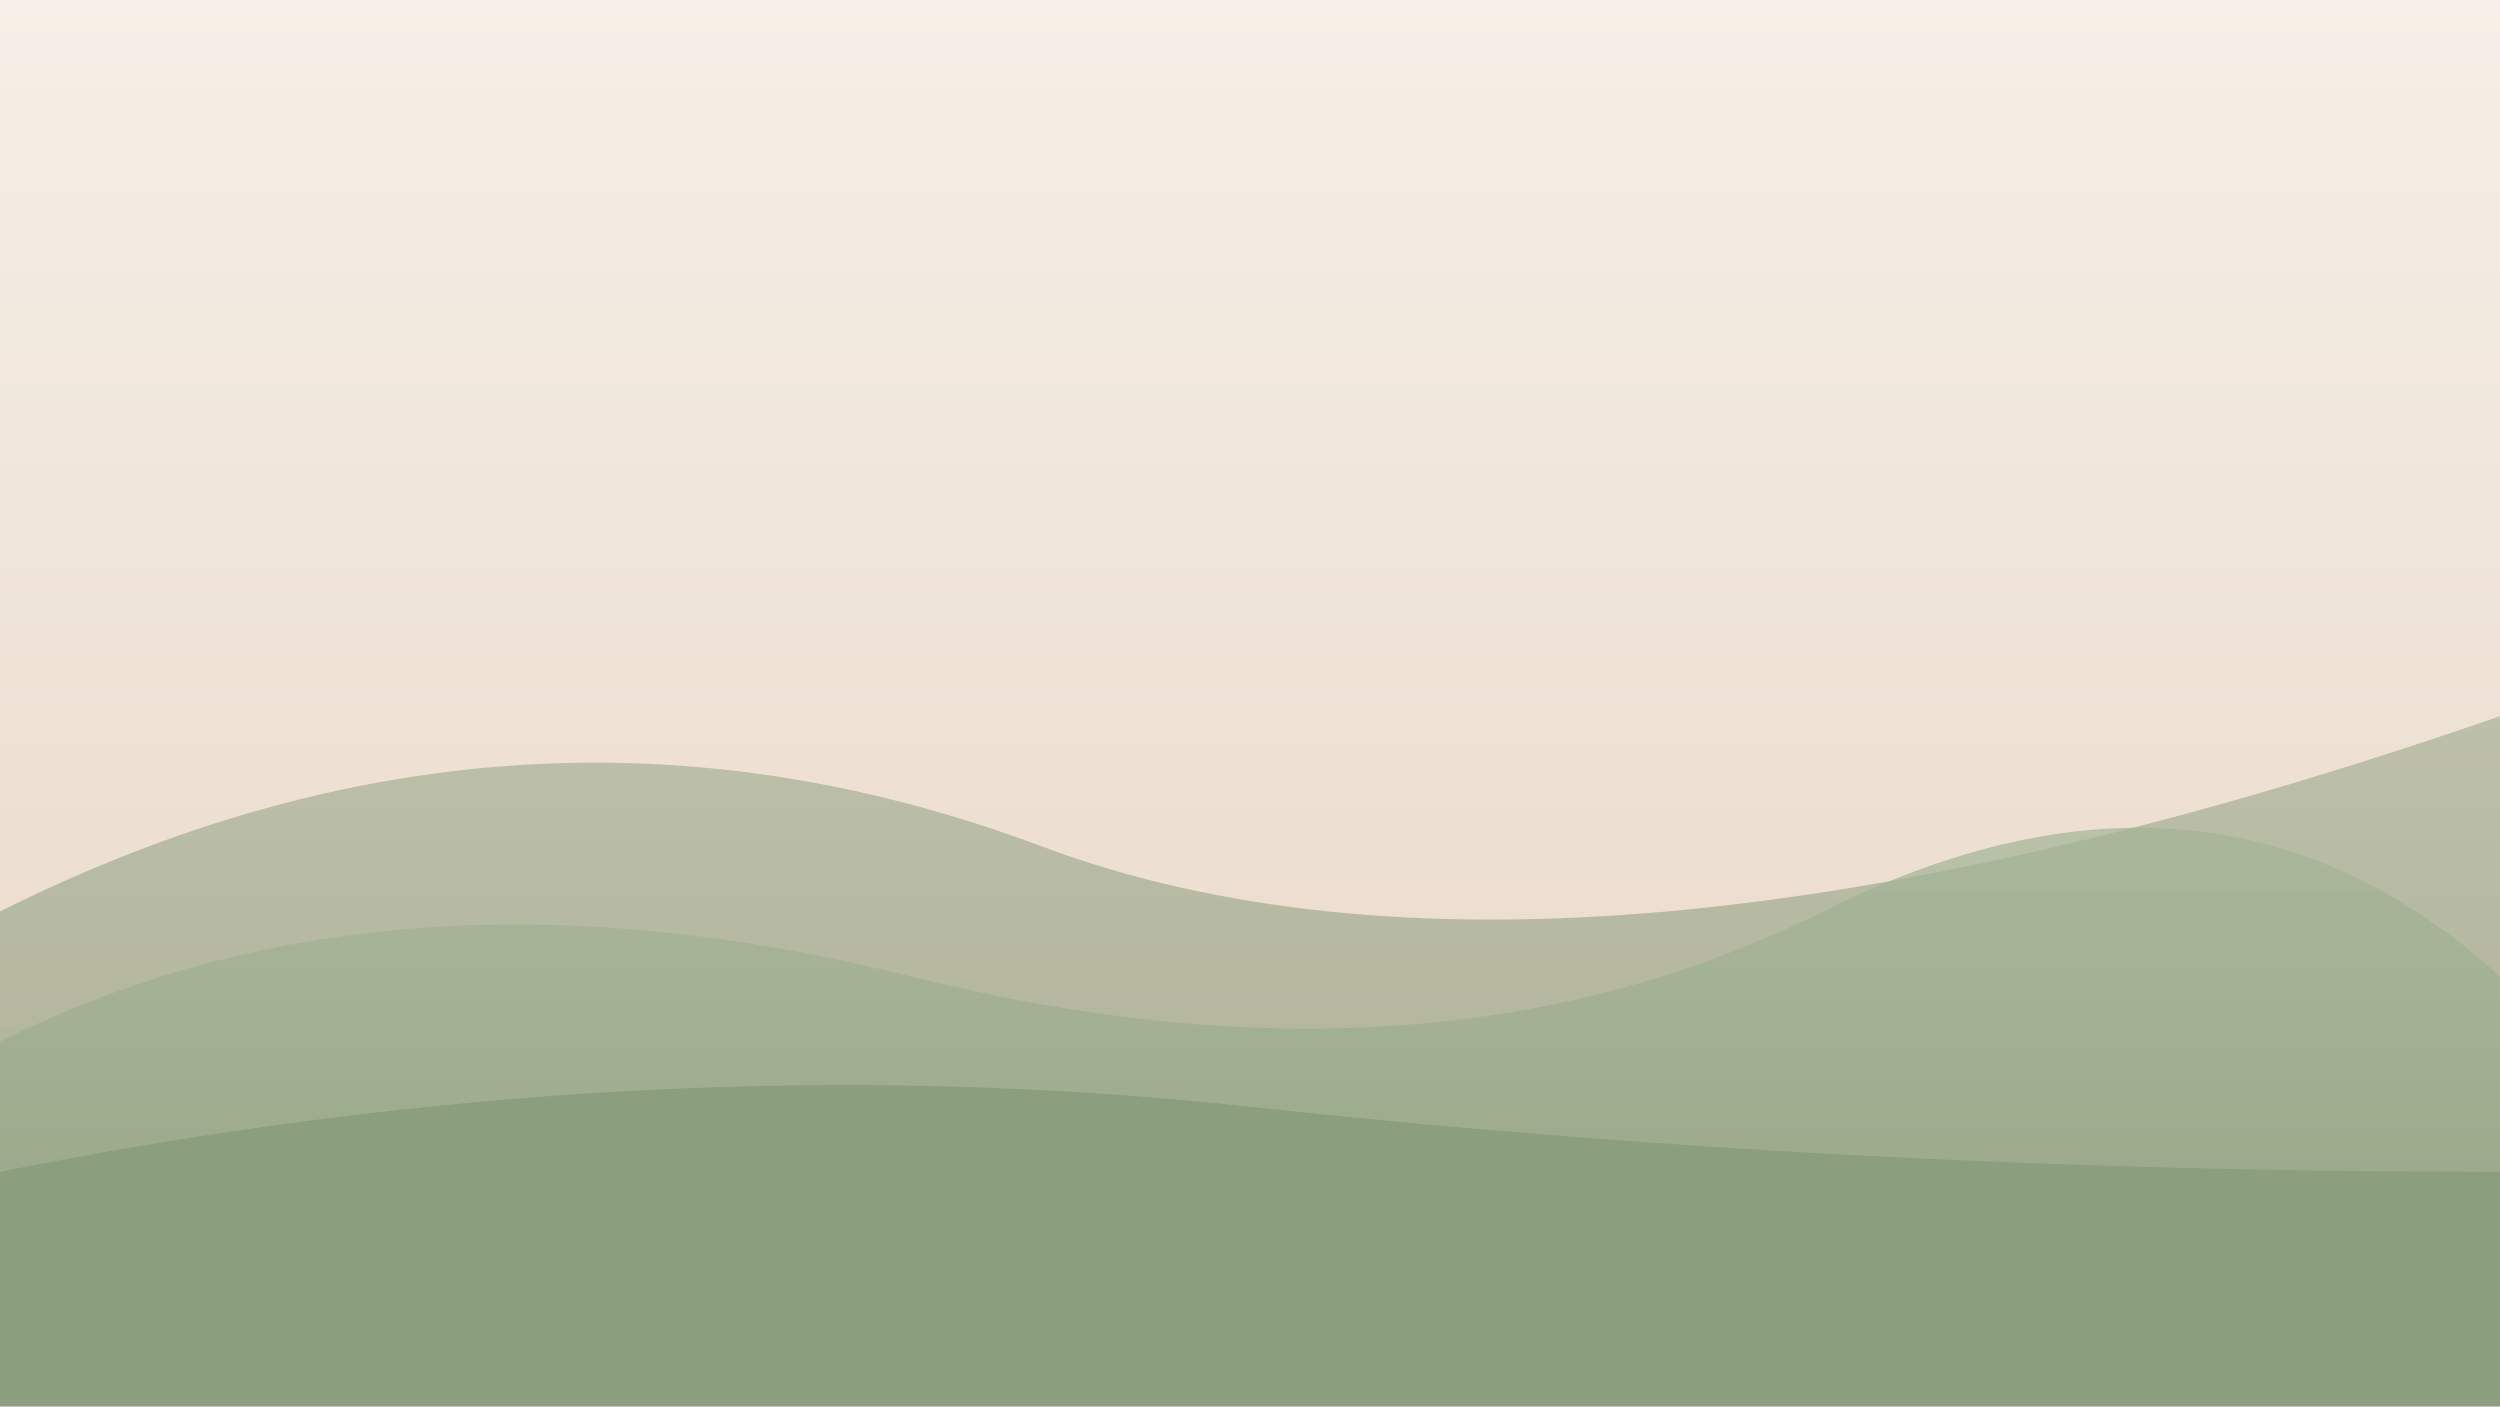
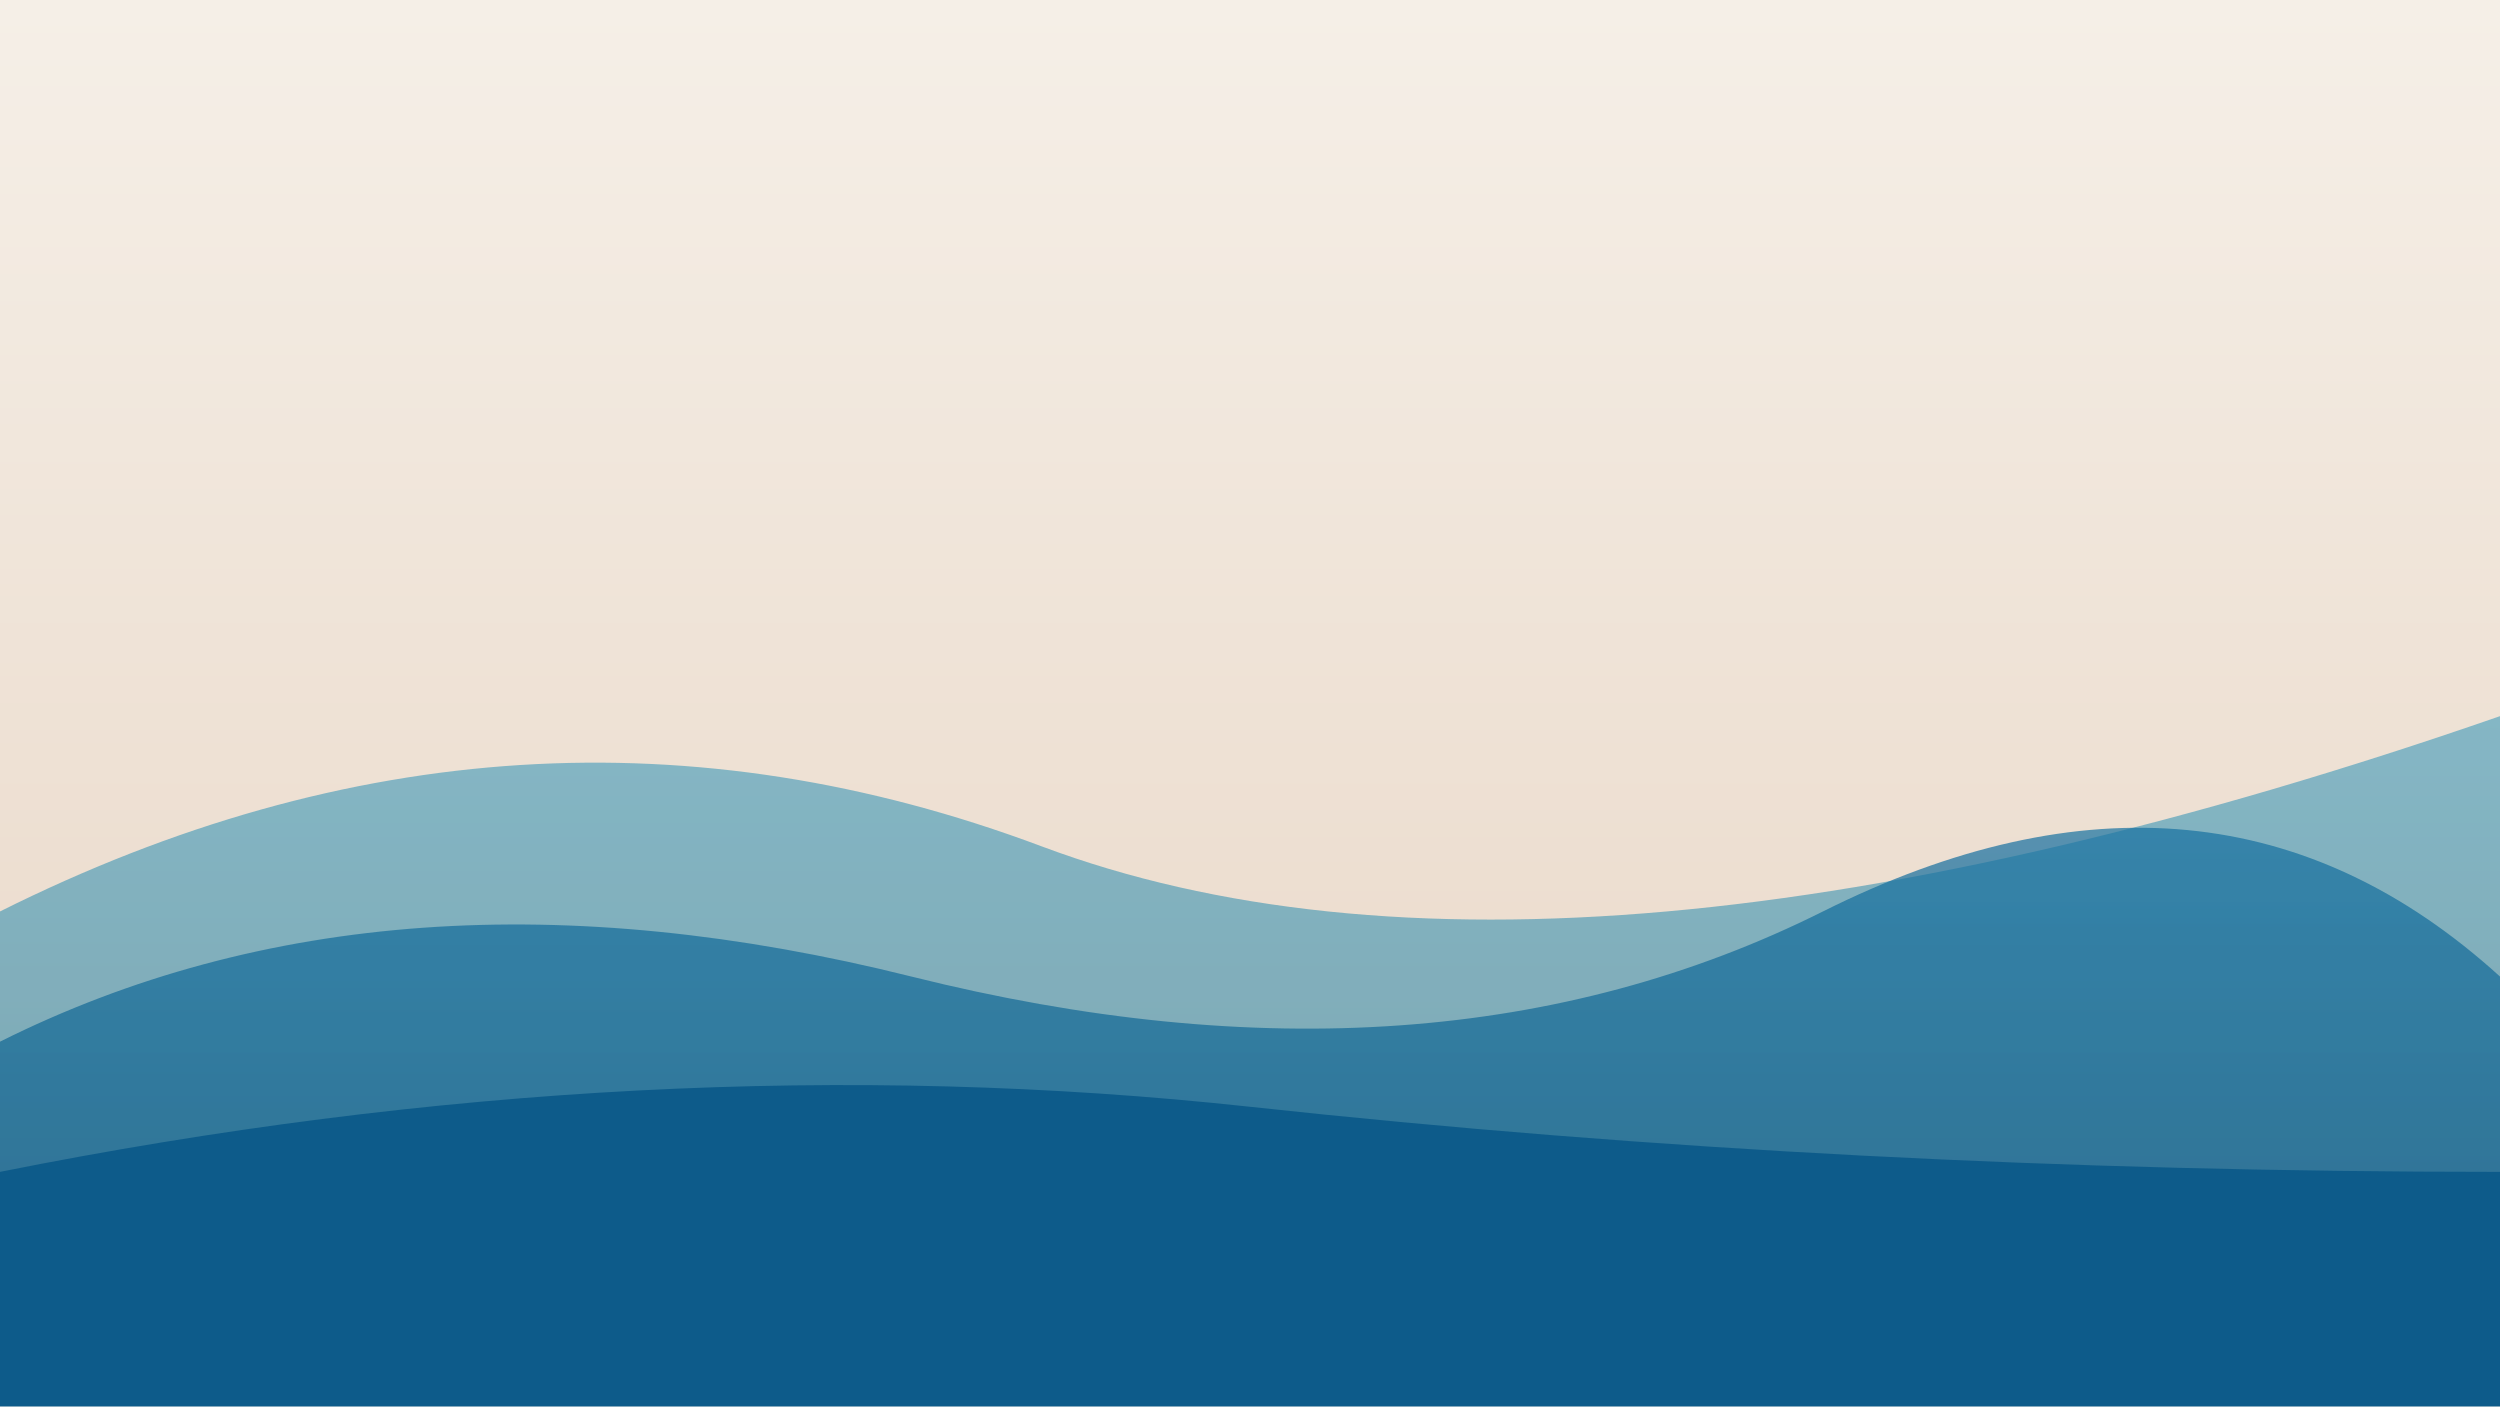
<svg xmlns="http://www.w3.org/2000/svg" width="1920" height="1080" viewBox="0 0 1920 1080">
  <defs>
    <linearGradient id="skyGradient" x1="0%" y1="0%" x2="0%" y2="100%">
      <stop offset="0%" style="stop-color:#F5EFE7;stop-opacity:1" />
      <stop offset="100%" style="stop-color:#E8D5C4;stop-opacity:1" />
    </linearGradient>
    <linearGradient id="hillGradient1" x1="0%" y1="0%" x2="0%" y2="100%">
-       <stop offset="0%" style="stop-color:#8B9E7D;stop-opacity:1" />
-       <stop offset="100%" style="stop-color:#6B8060;stop-opacity:1" />
+       <stop offset="0%" style="stop-color:#1A8BB5;stop-opacity:1" />
+       <stop offset="100%" style="stop-color:#0D6E92;stop-opacity:1" />
    </linearGradient>
    <linearGradient id="hillGradient2" x1="0%" y1="0%" x2="0%" y2="100%">
-       <stop offset="0%" style="stop-color:#A3B496;stop-opacity:1" />
-       <stop offset="100%" style="stop-color:#8B9E7D;stop-opacity:1" />
+       <stop offset="0%" style="stop-color:#1570A0;stop-opacity:1" />
+       <stop offset="100%" style="stop-color:#0A5580;stop-opacity:1" />
    </linearGradient>
  </defs>
  <rect width="1920" height="1080" fill="url(#skyGradient)" />
  <path d="M0 700 Q400 500 800 650 T1920 550 L1920 1080 L0 1080 Z" fill="url(#hillGradient1)" opacity="0.5" />
  <path d="M0 800 Q300 650 700 750 T1400 700 T1920 750 L1920 1080 L0 1080 Z" fill="url(#hillGradient2)" opacity="0.7" />
-   <path d="M0 900 Q500 800 960 850 T1920 900 L1920 1080 L0 1080 Z" fill="#8B9E7D" />
+   <path d="M0 900 Q500 800 960 850 T1920 900 L1920 1080 L0 1080 Z" fill="#0D5B8A" />
</svg>
